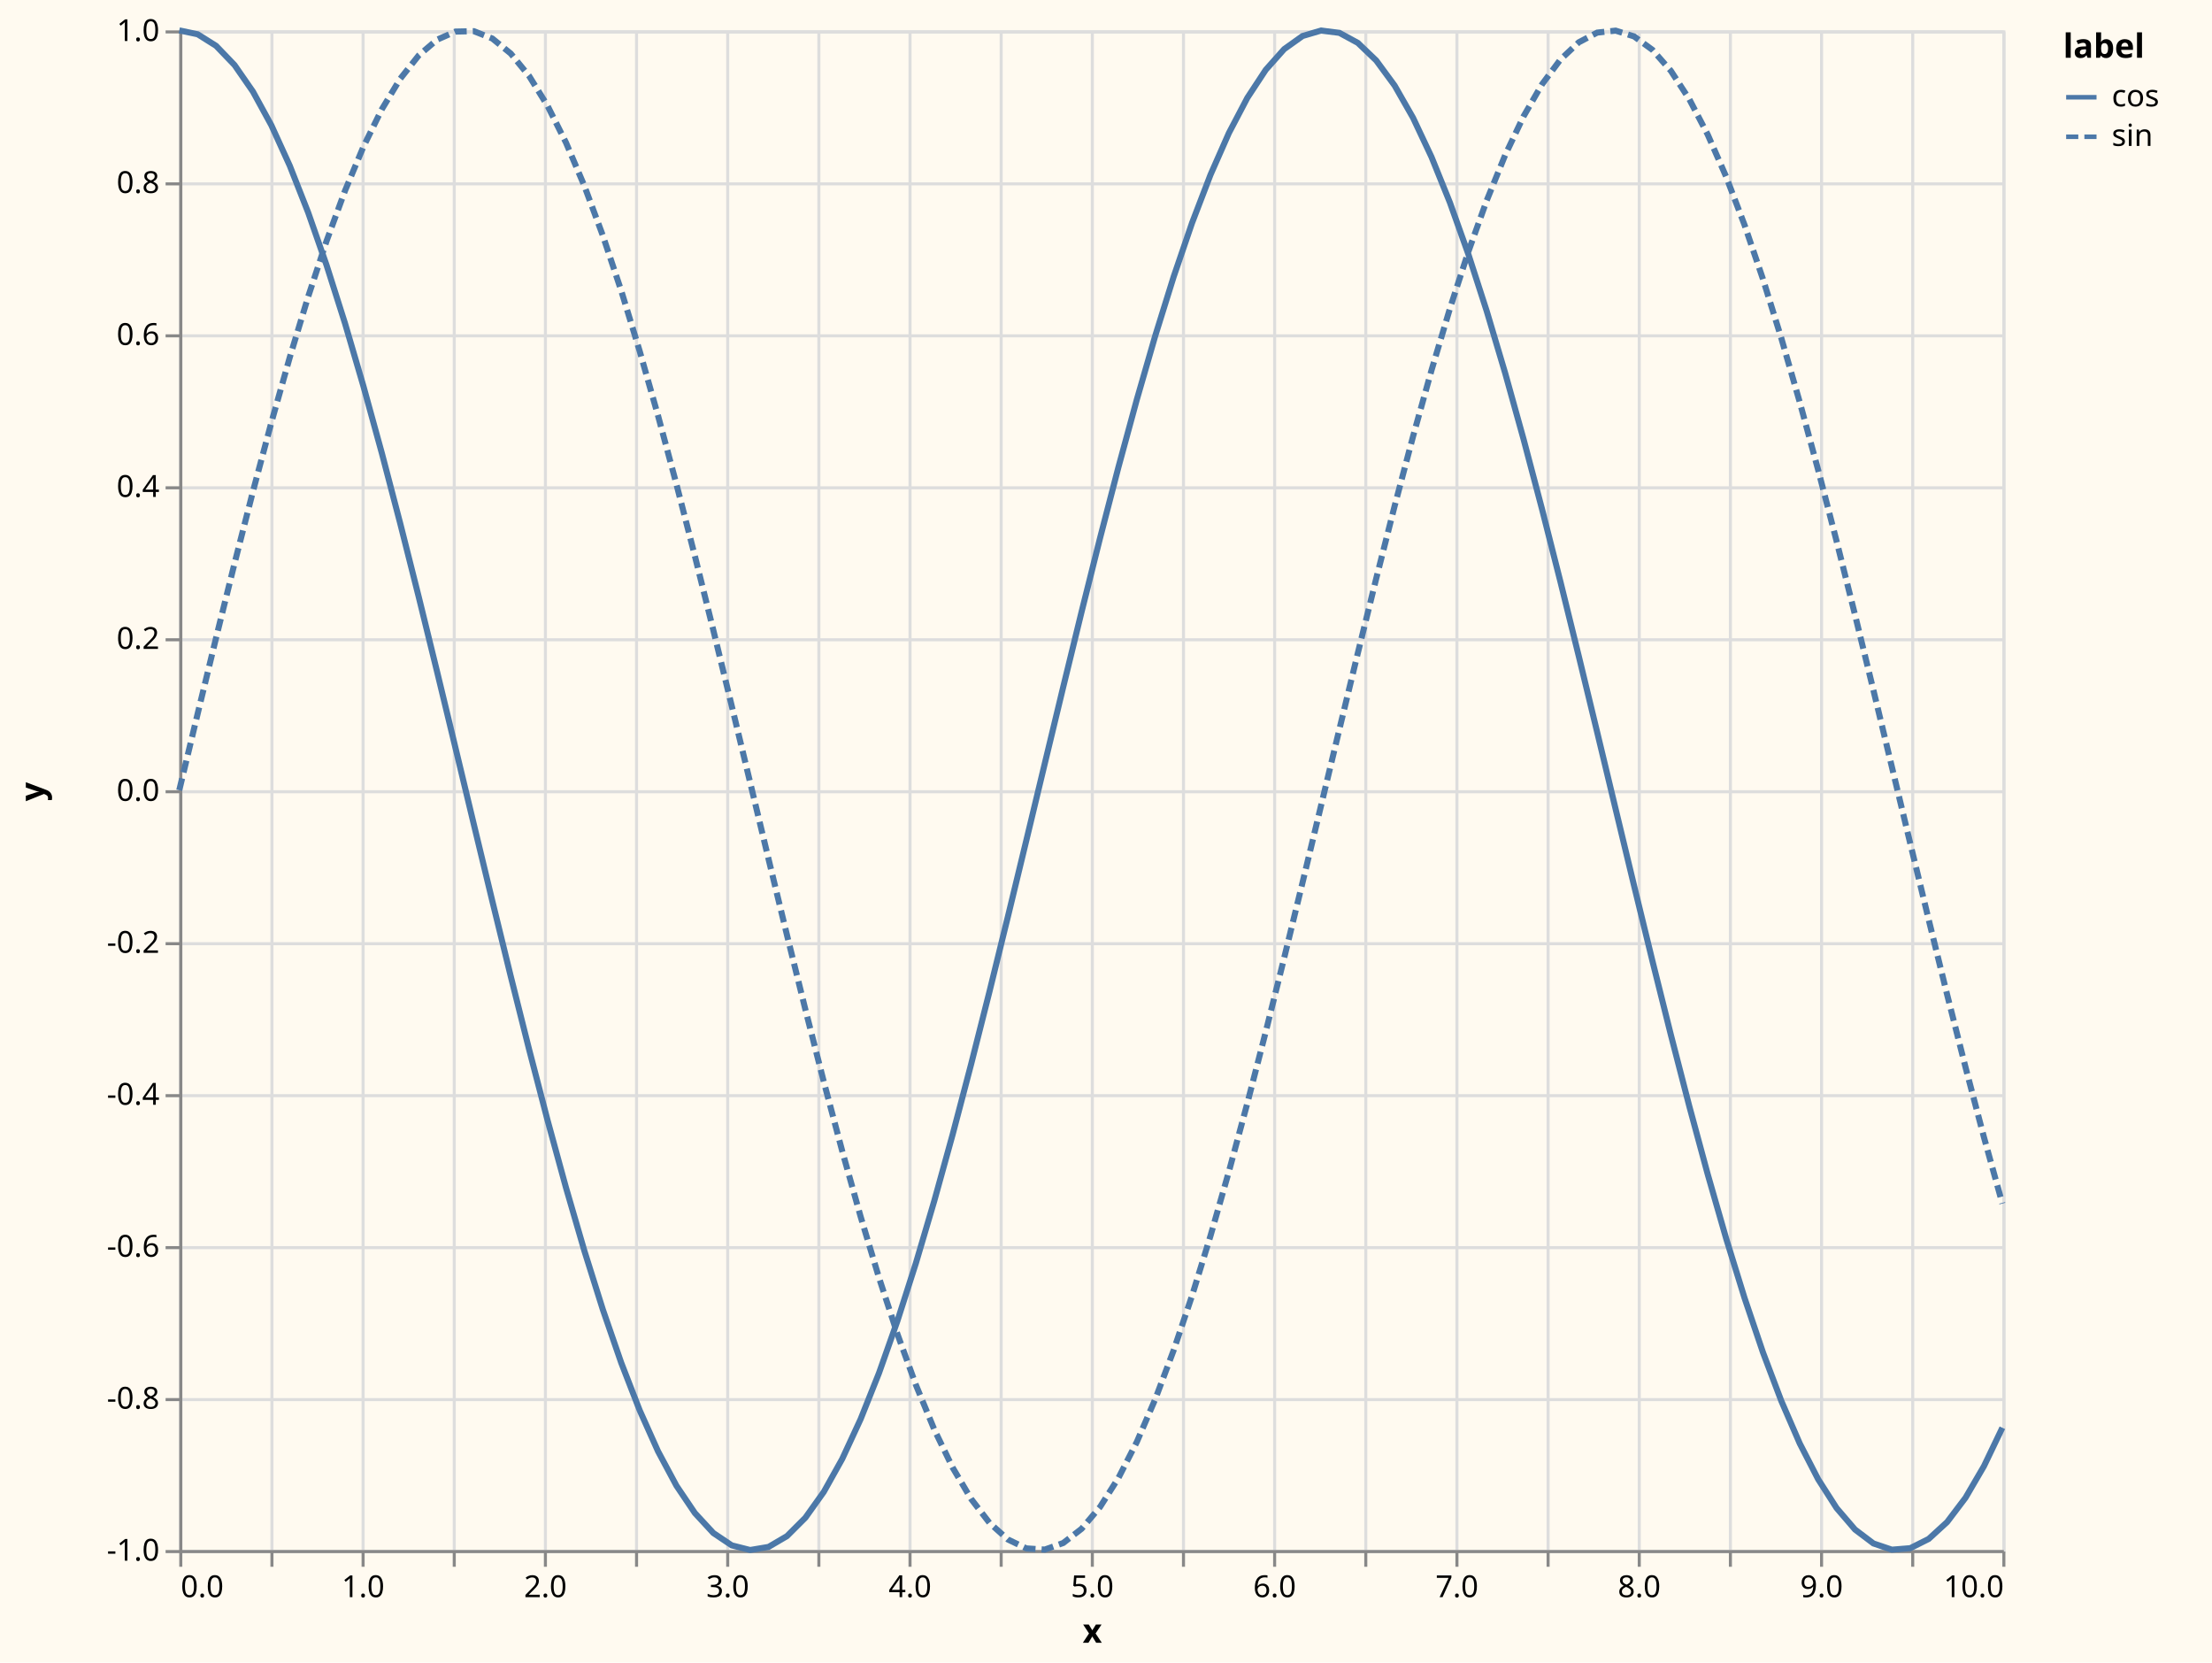
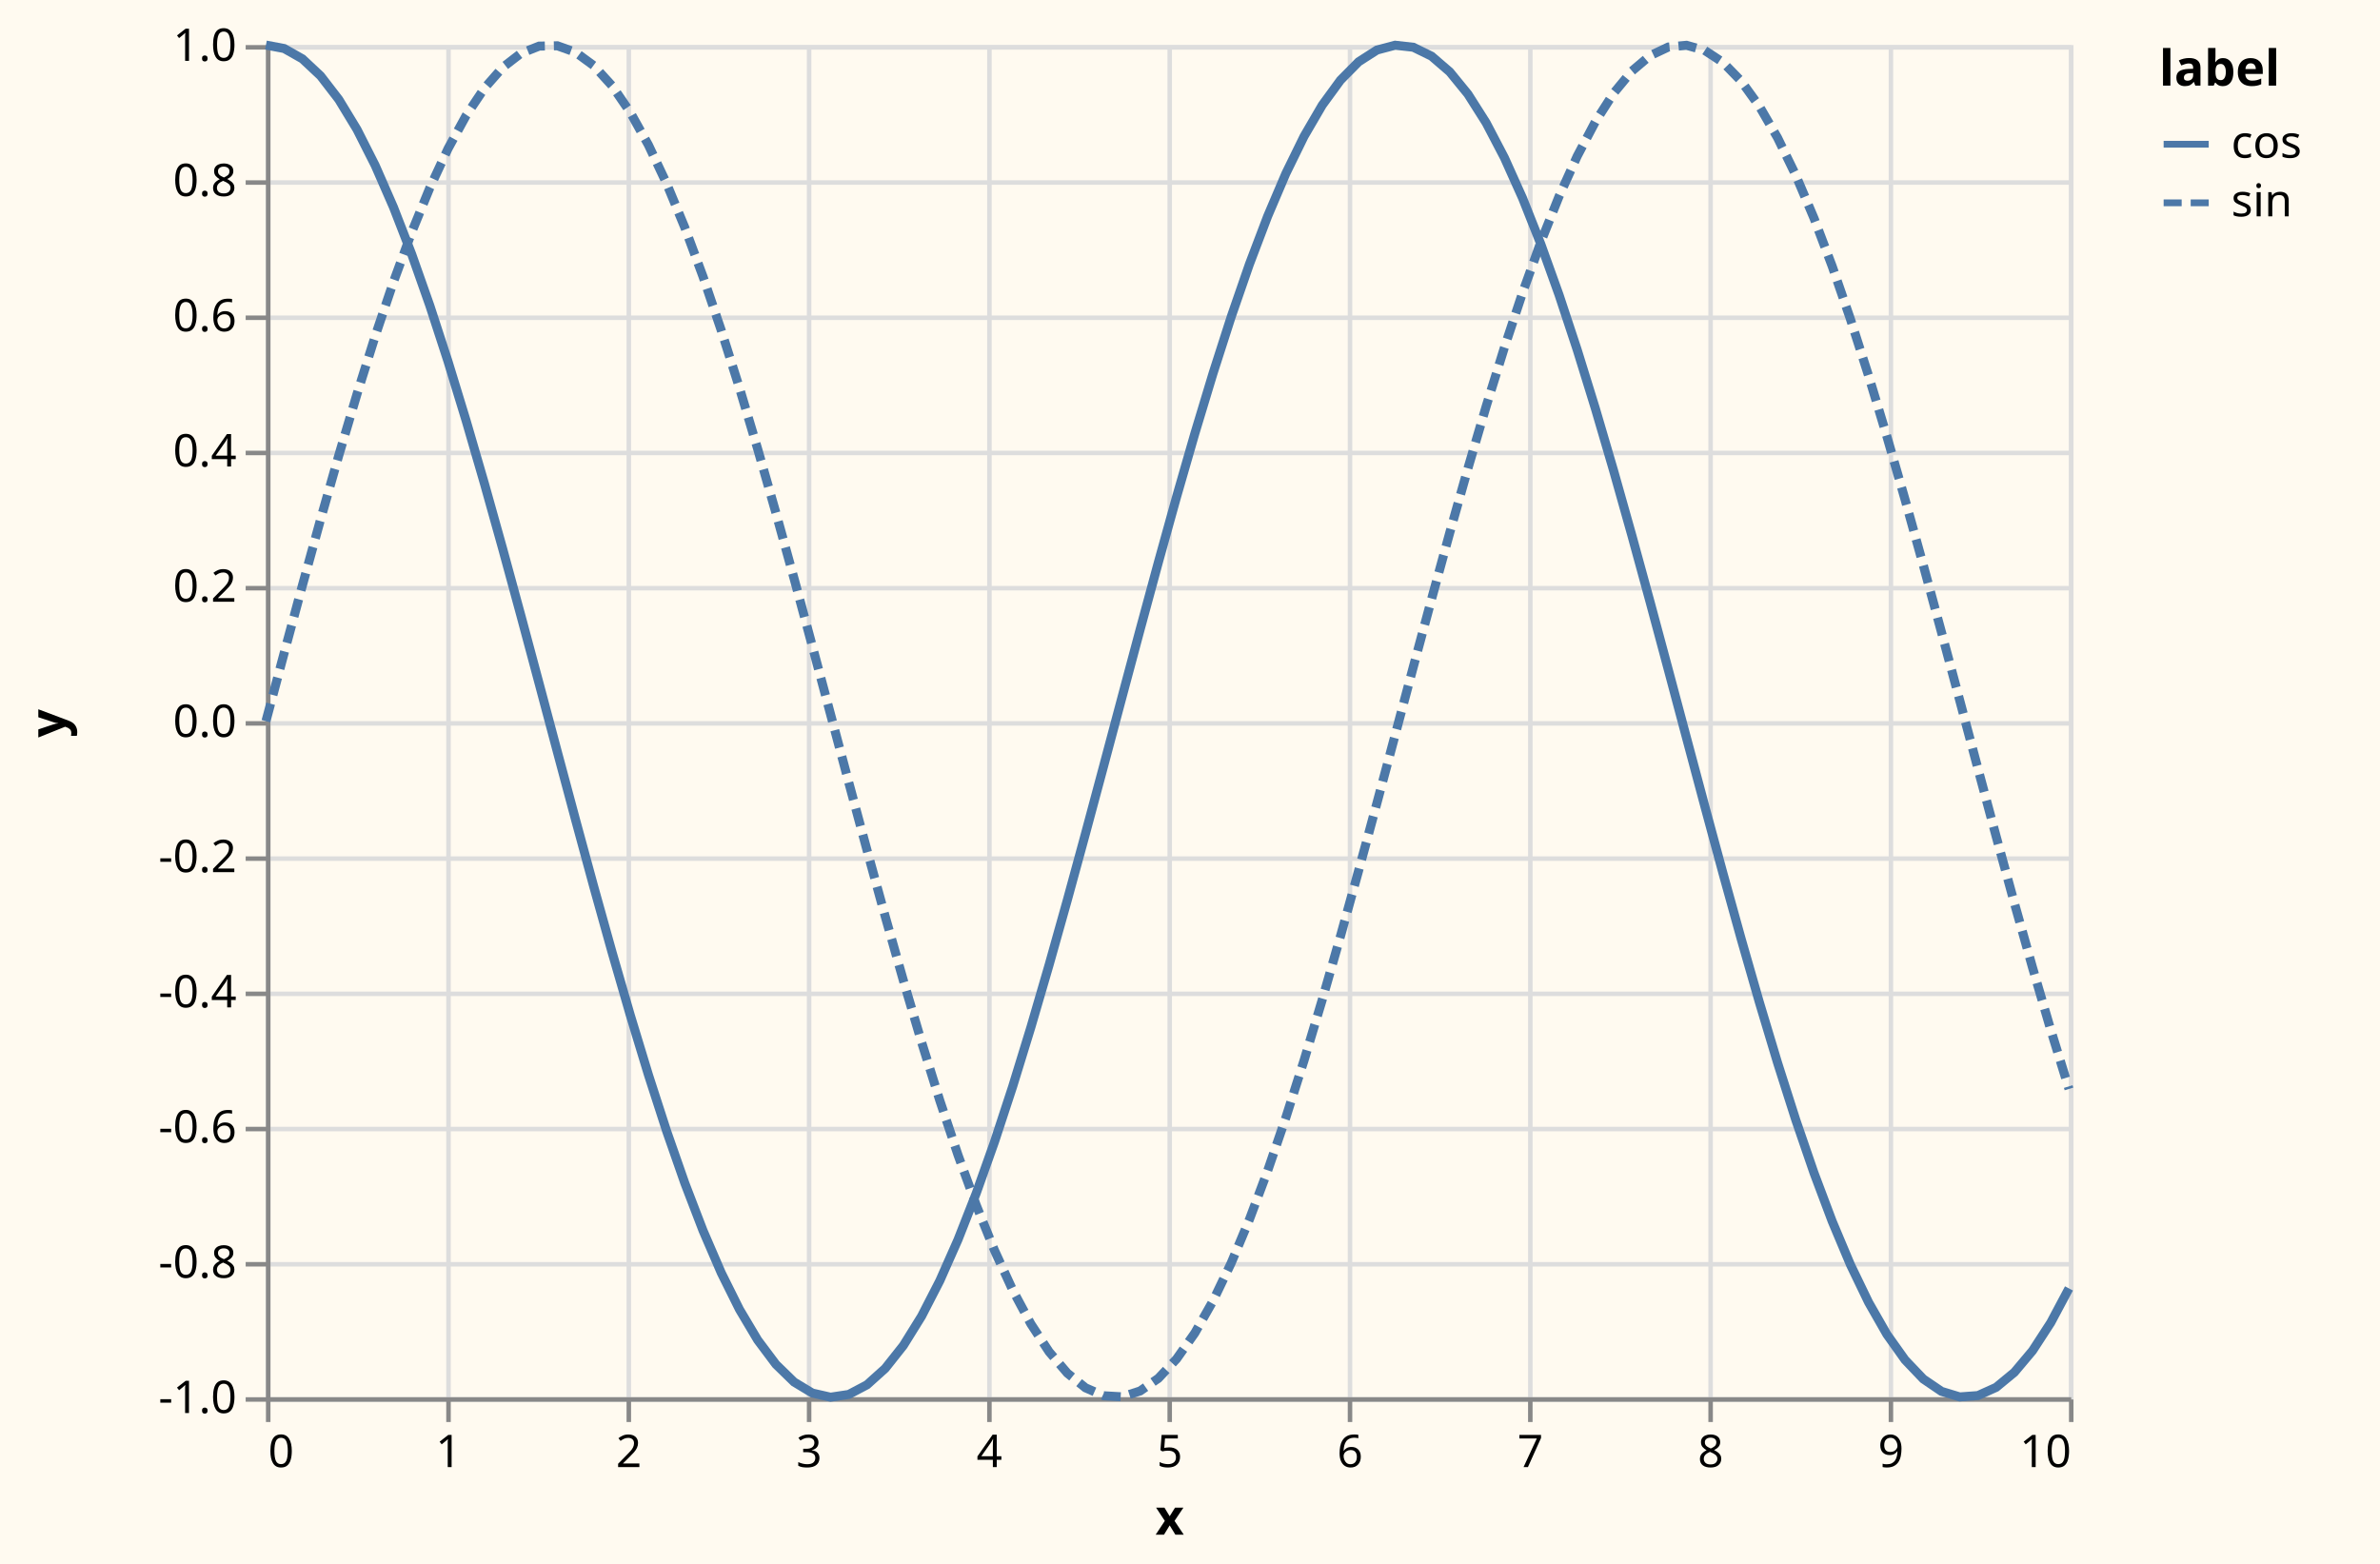
- <svg xmlns="http://www.w3.org/2000/svg" class="marks" width="728" height="547" viewBox="0 0 728 547" version="1.1">
-   <rect width="728" height="547" style="fill: floralwhite;" />
+ <svg xmlns="http://www.w3.org/2000/svg" class="marks" width="528" height="347" viewBox="0 0 528 347" version="1.1">
+   <rect width="528" height="347" style="fill: floralwhite;" />
  <g transform="translate(59,10)">
    <g class="mark-group role-frame root">
      <g transform="translate(0,0)">
-         <path class="background" d="M0.5,0.5h600v500h-600Z" style="fill: none; stroke: #ddd;" />
+         <path class="background" d="M0.5,0.5h400v300h-400Z" style="fill: none; stroke: #ddd;" />
        <g>
          <g class="mark-group role-axis">
-             <g transform="translate(0.5,500.5)">
+             <g transform="translate(0.5,300.5)">
              <path class="background" d="M0,0h0v0h0Z" style="pointer-events: none; fill: none;" />
              <g>
                <g class="mark-rule role-axis-grid" style="pointer-events: none;">
-                   <line transform="translate(0,-500)" x2="0" y2="500" style="fill: none; stroke: #ddd; stroke-width: 1; opacity: 1;" />
-                   <line transform="translate(30,-500)" x2="0" y2="500" style="fill: none; stroke: #ddd; stroke-width: 1; opacity: 1;" />
-                   <line transform="translate(60,-500)" x2="0" y2="500" style="fill: none; stroke: #ddd; stroke-width: 1; opacity: 1;" />
-                   <line transform="translate(90,-500)" x2="0" y2="500" style="fill: none; stroke: #ddd; stroke-width: 1; opacity: 1;" />
-                   <line transform="translate(120,-500)" x2="0" y2="500" style="fill: none; stroke: #ddd; stroke-width: 1; opacity: 1;" />
-                   <line transform="translate(150,-500)" x2="0" y2="500" style="fill: none; stroke: #ddd; stroke-width: 1; opacity: 1;" />
-                   <line transform="translate(180,-500)" x2="0" y2="500" style="fill: none; stroke: #ddd; stroke-width: 1; opacity: 1;" />
-                   <line transform="translate(210,-500)" x2="0" y2="500" style="fill: none; stroke: #ddd; stroke-width: 1; opacity: 1;" />
-                   <line transform="translate(240,-500)" x2="0" y2="500" style="fill: none; stroke: #ddd; stroke-width: 1; opacity: 1;" />
-                   <line transform="translate(270,-500)" x2="0" y2="500" style="fill: none; stroke: #ddd; stroke-width: 1; opacity: 1;" />
-                   <line transform="translate(300,-500)" x2="0" y2="500" style="fill: none; stroke: #ddd; stroke-width: 1; opacity: 1;" />
-                   <line transform="translate(330,-500)" x2="0" y2="500" style="fill: none; stroke: #ddd; stroke-width: 1; opacity: 1;" />
-                   <line transform="translate(360,-500)" x2="0" y2="500" style="fill: none; stroke: #ddd; stroke-width: 1; opacity: 1;" />
-                   <line transform="translate(390,-500)" x2="0" y2="500" style="fill: none; stroke: #ddd; stroke-width: 1; opacity: 1;" />
-                   <line transform="translate(420,-500)" x2="0" y2="500" style="fill: none; stroke: #ddd; stroke-width: 1; opacity: 1;" />
-                   <line transform="translate(450,-500)" x2="0" y2="500" style="fill: none; stroke: #ddd; stroke-width: 1; opacity: 1;" />
-                   <line transform="translate(480,-500)" x2="0" y2="500" style="fill: none; stroke: #ddd; stroke-width: 1; opacity: 1;" />
-                   <line transform="translate(510,-500)" x2="0" y2="500" style="fill: none; stroke: #ddd; stroke-width: 1; opacity: 1;" />
-                   <line transform="translate(540,-500)" x2="0" y2="500" style="fill: none; stroke: #ddd; stroke-width: 1; opacity: 1;" />
-                   <line transform="translate(570,-500)" x2="0" y2="500" style="fill: none; stroke: #ddd; stroke-width: 1; opacity: 1;" />
-                   <line transform="translate(600,-500)" x2="0" y2="500" style="fill: none; stroke: #ddd; stroke-width: 1; opacity: 1;" />
+                   <line transform="translate(0,-300)" x2="0" y2="300" style="fill: none; stroke: #ddd; stroke-width: 1; opacity: 1;" />
+                   <line transform="translate(40,-300)" x2="0" y2="300" style="fill: none; stroke: #ddd; stroke-width: 1; opacity: 1;" />
+                   <line transform="translate(80,-300)" x2="0" y2="300" style="fill: none; stroke: #ddd; stroke-width: 1; opacity: 1;" />
+                   <line transform="translate(120,-300)" x2="0" y2="300" style="fill: none; stroke: #ddd; stroke-width: 1; opacity: 1;" />
+                   <line transform="translate(160,-300)" x2="0" y2="300" style="fill: none; stroke: #ddd; stroke-width: 1; opacity: 1;" />
+                   <line transform="translate(200,-300)" x2="0" y2="300" style="fill: none; stroke: #ddd; stroke-width: 1; opacity: 1;" />
+                   <line transform="translate(240,-300)" x2="0" y2="300" style="fill: none; stroke: #ddd; stroke-width: 1; opacity: 1;" />
+                   <line transform="translate(280,-300)" x2="0" y2="300" style="fill: none; stroke: #ddd; stroke-width: 1; opacity: 1;" />
+                   <line transform="translate(320,-300)" x2="0" y2="300" style="fill: none; stroke: #ddd; stroke-width: 1; opacity: 1;" />
+                   <line transform="translate(360,-300)" x2="0" y2="300" style="fill: none; stroke: #ddd; stroke-width: 1; opacity: 1;" />
+                   <line transform="translate(400,-300)" x2="0" y2="300" style="fill: none; stroke: #ddd; stroke-width: 1; opacity: 1;" />
                </g>
              </g>
              <path class="foreground" d="" style="pointer-events: none; display: none; fill: none;" />
            </g>
          </g>
          <g class="mark-group role-axis">
            <g transform="translate(0.5,0.5)">
              <path class="background" d="M0,0h0v0h0Z" style="pointer-events: none; fill: none;" />
              <g>
                <g class="mark-rule role-axis-grid" style="pointer-events: none;">
-                   <line transform="translate(0,500)" x2="600" y2="0" style="fill: none; stroke: #ddd; stroke-width: 1; opacity: 1;" />
-                   <line transform="translate(0,450)" x2="600" y2="0" style="fill: none; stroke: #ddd; stroke-width: 1; opacity: 1;" />
-                   <line transform="translate(0,400)" x2="600" y2="0" style="fill: none; stroke: #ddd; stroke-width: 1; opacity: 1;" />
-                   <line transform="translate(0,350)" x2="600" y2="0" style="fill: none; stroke: #ddd; stroke-width: 1; opacity: 1;" />
-                   <line transform="translate(0,300)" x2="600" y2="0" style="fill: none; stroke: #ddd; stroke-width: 1; opacity: 1;" />
-                   <line transform="translate(0,250)" x2="600" y2="0" style="fill: none; stroke: #ddd; stroke-width: 1; opacity: 1;" />
-                   <line transform="translate(0,200)" x2="600" y2="0" style="fill: none; stroke: #ddd; stroke-width: 1; opacity: 1;" />
-                   <line transform="translate(0,150)" x2="600" y2="0" style="fill: none; stroke: #ddd; stroke-width: 1; opacity: 1;" />
-                   <line transform="translate(0,100)" x2="600" y2="0" style="fill: none; stroke: #ddd; stroke-width: 1; opacity: 1;" />
-                   <line transform="translate(0,50)" x2="600" y2="0" style="fill: none; stroke: #ddd; stroke-width: 1; opacity: 1;" />
-                   <line transform="translate(0,0)" x2="600" y2="0" style="fill: none; stroke: #ddd; stroke-width: 1; opacity: 1;" />
-                 </g>
-               </g>
-               <path class="foreground" d="" style="pointer-events: none; display: none; fill: none;" />
-             </g>
-           </g>
-           <g class="mark-group role-axis">
-             <g transform="translate(0.5,500.5)">
+                   <line transform="translate(0,300)" x2="400" y2="0" style="fill: none; stroke: #ddd; stroke-width: 1; opacity: 1;" />
+                   <line transform="translate(0,270)" x2="400" y2="0" style="fill: none; stroke: #ddd; stroke-width: 1; opacity: 1;" />
+                   <line transform="translate(0,240)" x2="400" y2="0" style="fill: none; stroke: #ddd; stroke-width: 1; opacity: 1;" />
+                   <line transform="translate(0,210)" x2="400" y2="0" style="fill: none; stroke: #ddd; stroke-width: 1; opacity: 1;" />
+                   <line transform="translate(0,180)" x2="400" y2="0" style="fill: none; stroke: #ddd; stroke-width: 1; opacity: 1;" />
+                   <line transform="translate(0,150)" x2="400" y2="0" style="fill: none; stroke: #ddd; stroke-width: 1; opacity: 1;" />
+                   <line transform="translate(0,120)" x2="400" y2="0" style="fill: none; stroke: #ddd; stroke-width: 1; opacity: 1;" />
+                   <line transform="translate(0,90)" x2="400" y2="0" style="fill: none; stroke: #ddd; stroke-width: 1; opacity: 1;" />
+                   <line transform="translate(0,60)" x2="400" y2="0" style="fill: none; stroke: #ddd; stroke-width: 1; opacity: 1;" />
+                   <line transform="translate(0,30)" x2="400" y2="0" style="fill: none; stroke: #ddd; stroke-width: 1; opacity: 1;" />
+                   <line transform="translate(0,0)" x2="400" y2="0" style="fill: none; stroke: #ddd; stroke-width: 1; opacity: 1;" />
+                 </g>
+               </g>
+               <path class="foreground" d="" style="pointer-events: none; display: none; fill: none;" />
+             </g>
+           </g>
+           <g class="mark-group role-axis">
+             <g transform="translate(0.5,300.5)">
              <path class="background" d="M0,0h0v0h0Z" style="pointer-events: none; fill: none;" />
              <g>
                <g class="mark-rule role-axis-tick" style="pointer-events: none;">
                  <line transform="translate(0,0)" x2="0" y2="5" style="fill: none; stroke: #888; stroke-width: 1; opacity: 1;" />
-                   <line transform="translate(30,0)" x2="0" y2="5" style="fill: none; stroke: #888; stroke-width: 1; opacity: 1;" />
-                   <line transform="translate(60,0)" x2="0" y2="5" style="fill: none; stroke: #888; stroke-width: 1; opacity: 1;" />
-                   <line transform="translate(90,0)" x2="0" y2="5" style="fill: none; stroke: #888; stroke-width: 1; opacity: 1;" />
+                   <line transform="translate(40,0)" x2="0" y2="5" style="fill: none; stroke: #888; stroke-width: 1; opacity: 1;" />
+                   <line transform="translate(80,0)" x2="0" y2="5" style="fill: none; stroke: #888; stroke-width: 1; opacity: 1;" />
                  <line transform="translate(120,0)" x2="0" y2="5" style="fill: none; stroke: #888; stroke-width: 1; opacity: 1;" />
-                   <line transform="translate(150,0)" x2="0" y2="5" style="fill: none; stroke: #888; stroke-width: 1; opacity: 1;" />
-                   <line transform="translate(180,0)" x2="0" y2="5" style="fill: none; stroke: #888; stroke-width: 1; opacity: 1;" />
-                   <line transform="translate(210,0)" x2="0" y2="5" style="fill: none; stroke: #888; stroke-width: 1; opacity: 1;" />
+                   <line transform="translate(160,0)" x2="0" y2="5" style="fill: none; stroke: #888; stroke-width: 1; opacity: 1;" />
+                   <line transform="translate(200,0)" x2="0" y2="5" style="fill: none; stroke: #888; stroke-width: 1; opacity: 1;" />
                  <line transform="translate(240,0)" x2="0" y2="5" style="fill: none; stroke: #888; stroke-width: 1; opacity: 1;" />
-                   <line transform="translate(270,0)" x2="0" y2="5" style="fill: none; stroke: #888; stroke-width: 1; opacity: 1;" />
-                   <line transform="translate(300,0)" x2="0" y2="5" style="fill: none; stroke: #888; stroke-width: 1; opacity: 1;" />
-                   <line transform="translate(330,0)" x2="0" y2="5" style="fill: none; stroke: #888; stroke-width: 1; opacity: 1;" />
+                   <line transform="translate(280,0)" x2="0" y2="5" style="fill: none; stroke: #888; stroke-width: 1; opacity: 1;" />
+                   <line transform="translate(320,0)" x2="0" y2="5" style="fill: none; stroke: #888; stroke-width: 1; opacity: 1;" />
                  <line transform="translate(360,0)" x2="0" y2="5" style="fill: none; stroke: #888; stroke-width: 1; opacity: 1;" />
-                   <line transform="translate(390,0)" x2="0" y2="5" style="fill: none; stroke: #888; stroke-width: 1; opacity: 1;" />
-                   <line transform="translate(420,0)" x2="0" y2="5" style="fill: none; stroke: #888; stroke-width: 1; opacity: 1;" />
-                   <line transform="translate(450,0)" x2="0" y2="5" style="fill: none; stroke: #888; stroke-width: 1; opacity: 1;" />
-                   <line transform="translate(480,0)" x2="0" y2="5" style="fill: none; stroke: #888; stroke-width: 1; opacity: 1;" />
-                   <line transform="translate(510,0)" x2="0" y2="5" style="fill: none; stroke: #888; stroke-width: 1; opacity: 1;" />
-                   <line transform="translate(540,0)" x2="0" y2="5" style="fill: none; stroke: #888; stroke-width: 1; opacity: 1;" />
-                   <line transform="translate(570,0)" x2="0" y2="5" style="fill: none; stroke: #888; stroke-width: 1; opacity: 1;" />
-                   <line transform="translate(600,0)" x2="0" y2="5" style="fill: none; stroke: #888; stroke-width: 1; opacity: 1;" />
+                   <line transform="translate(400,0)" x2="0" y2="5" style="fill: none; stroke: #888; stroke-width: 1; opacity: 1;" />
                </g>
                <g class="mark-text role-axis-label" style="pointer-events: none;">
-                   <text text-anchor="start" transform="translate(0,15)" style="font-family: sans-serif; font-size: 10px; fill: #000; opacity: 1;">0.0</text>
-                   <text text-anchor="middle" transform="translate(30,15)" style="font-family: sans-serif; font-size: 10px; fill: #000; opacity: 0;">0.5</text>
-                   <text text-anchor="middle" transform="translate(60,15)" style="font-family: sans-serif; font-size: 10px; fill: #000; opacity: 1;">1.0</text>
-                   <text text-anchor="middle" transform="translate(90,15)" style="font-family: sans-serif; font-size: 10px; fill: #000; opacity: 0;">1.5</text>
-                   <text text-anchor="middle" transform="translate(120,15)" style="font-family: sans-serif; font-size: 10px; fill: #000; opacity: 1;">2.0</text>
-                   <text text-anchor="middle" transform="translate(150,15)" style="font-family: sans-serif; font-size: 10px; fill: #000; opacity: 0;">2.5</text>
-                   <text text-anchor="middle" transform="translate(180,15)" style="font-family: sans-serif; font-size: 10px; fill: #000; opacity: 1;">3.0</text>
-                   <text text-anchor="middle" transform="translate(210,15)" style="font-family: sans-serif; font-size: 10px; fill: #000; opacity: 0;">3.5</text>
-                   <text text-anchor="middle" transform="translate(240,15)" style="font-family: sans-serif; font-size: 10px; fill: #000; opacity: 1;">4.0</text>
-                   <text text-anchor="middle" transform="translate(270,15)" style="font-family: sans-serif; font-size: 10px; fill: #000; opacity: 0;">4.5</text>
-                   <text text-anchor="middle" transform="translate(300,15)" style="font-family: sans-serif; font-size: 10px; fill: #000; opacity: 1;">5.0</text>
-                   <text text-anchor="middle" transform="translate(330,15)" style="font-family: sans-serif; font-size: 10px; fill: #000; opacity: 0;">5.5</text>
-                   <text text-anchor="middle" transform="translate(360,15)" style="font-family: sans-serif; font-size: 10px; fill: #000; opacity: 1;">6.0</text>
-                   <text text-anchor="middle" transform="translate(390,15)" style="font-family: sans-serif; font-size: 10px; fill: #000; opacity: 0;">6.5</text>
-                   <text text-anchor="middle" transform="translate(420,15)" style="font-family: sans-serif; font-size: 10px; fill: #000; opacity: 1;">7.0</text>
-                   <text text-anchor="middle" transform="translate(450,15)" style="font-family: sans-serif; font-size: 10px; fill: #000; opacity: 0;">7.5</text>
-                   <text text-anchor="middle" transform="translate(480,15)" style="font-family: sans-serif; font-size: 10px; fill: #000; opacity: 1;">8.0</text>
-                   <text text-anchor="middle" transform="translate(510,15)" style="font-family: sans-serif; font-size: 10px; fill: #000; opacity: 0;">8.5</text>
-                   <text text-anchor="middle" transform="translate(540,15)" style="font-family: sans-serif; font-size: 10px; fill: #000; opacity: 1;">9.0</text>
-                   <text text-anchor="middle" transform="translate(570,15)" style="font-family: sans-serif; font-size: 10px; fill: #000; opacity: 0;">9.5</text>
-                   <text text-anchor="end" transform="translate(600,15)" style="font-family: sans-serif; font-size: 10px; fill: #000; opacity: 1;">10.0</text>
+                   <text text-anchor="start" transform="translate(0,15)" style="font-family: sans-serif; font-size: 10px; fill: #000; opacity: 1;">0</text>
+                   <text text-anchor="middle" transform="translate(40,15)" style="font-family: sans-serif; font-size: 10px; fill: #000; opacity: 1;">1</text>
+                   <text text-anchor="middle" transform="translate(80,15)" style="font-family: sans-serif; font-size: 10px; fill: #000; opacity: 1;">2</text>
+                   <text text-anchor="middle" transform="translate(120,15)" style="font-family: sans-serif; font-size: 10px; fill: #000; opacity: 1;">3</text>
+                   <text text-anchor="middle" transform="translate(160,15)" style="font-family: sans-serif; font-size: 10px; fill: #000; opacity: 1;">4</text>
+                   <text text-anchor="middle" transform="translate(200,15)" style="font-family: sans-serif; font-size: 10px; fill: #000; opacity: 1;">5</text>
+                   <text text-anchor="middle" transform="translate(240,15)" style="font-family: sans-serif; font-size: 10px; fill: #000; opacity: 1;">6</text>
+                   <text text-anchor="middle" transform="translate(280,15)" style="font-family: sans-serif; font-size: 10px; fill: #000; opacity: 1;">7</text>
+                   <text text-anchor="middle" transform="translate(320,15)" style="font-family: sans-serif; font-size: 10px; fill: #000; opacity: 1;">8</text>
+                   <text text-anchor="middle" transform="translate(360,15)" style="font-family: sans-serif; font-size: 10px; fill: #000; opacity: 1;">9</text>
+                   <text text-anchor="end" transform="translate(400,15)" style="font-family: sans-serif; font-size: 10px; fill: #000; opacity: 1;">10</text>
                </g>
                <g class="mark-rule role-axis-domain" style="pointer-events: none;">
-                   <line transform="translate(0,0)" x2="600" y2="0" style="fill: none; stroke: #888; stroke-width: 1; opacity: 1;" />
+                   <line transform="translate(0,0)" x2="400" y2="0" style="fill: none; stroke: #888; stroke-width: 1; opacity: 1;" />
                </g>
                <g class="mark-text role-axis-title" style="pointer-events: none;">
-                   <text text-anchor="middle" transform="translate(300,30)" style="font-family: sans-serif; font-size: 11px; font-weight: bold; fill: #000; opacity: 1;">x</text>
+                   <text text-anchor="middle" transform="translate(200,30)" style="font-family: sans-serif; font-size: 11px; font-weight: bold; fill: #000; opacity: 1;">x</text>
                </g>
              </g>
              <path class="foreground" d="" style="pointer-events: none; display: none; fill: none;" />
            </g>
          </g>
          <g class="mark-group role-axis">
            <g transform="translate(0.5,0.5)">
              <path class="background" d="M0,0h0v0h0Z" style="pointer-events: none; fill: none;" />
              <g>
                <g class="mark-rule role-axis-tick" style="pointer-events: none;">
-                   <line transform="translate(0,500)" x2="-5" y2="0" style="fill: none; stroke: #888; stroke-width: 1; opacity: 1;" />
-                   <line transform="translate(0,450)" x2="-5" y2="0" style="fill: none; stroke: #888; stroke-width: 1; opacity: 1;" />
-                   <line transform="translate(0,400)" x2="-5" y2="0" style="fill: none; stroke: #888; stroke-width: 1; opacity: 1;" />
-                   <line transform="translate(0,350)" x2="-5" y2="0" style="fill: none; stroke: #888; stroke-width: 1; opacity: 1;" />
                  <line transform="translate(0,300)" x2="-5" y2="0" style="fill: none; stroke: #888; stroke-width: 1; opacity: 1;" />
-                   <line transform="translate(0,250)" x2="-5" y2="0" style="fill: none; stroke: #888; stroke-width: 1; opacity: 1;" />
-                   <line transform="translate(0,200)" x2="-5" y2="0" style="fill: none; stroke: #888; stroke-width: 1; opacity: 1;" />
+                   <line transform="translate(0,270)" x2="-5" y2="0" style="fill: none; stroke: #888; stroke-width: 1; opacity: 1;" />
+                   <line transform="translate(0,240)" x2="-5" y2="0" style="fill: none; stroke: #888; stroke-width: 1; opacity: 1;" />
+                   <line transform="translate(0,210)" x2="-5" y2="0" style="fill: none; stroke: #888; stroke-width: 1; opacity: 1;" />
+                   <line transform="translate(0,180)" x2="-5" y2="0" style="fill: none; stroke: #888; stroke-width: 1; opacity: 1;" />
                  <line transform="translate(0,150)" x2="-5" y2="0" style="fill: none; stroke: #888; stroke-width: 1; opacity: 1;" />
-                   <line transform="translate(0,100)" x2="-5" y2="0" style="fill: none; stroke: #888; stroke-width: 1; opacity: 1;" />
-                   <line transform="translate(0,50)" x2="-5" y2="0" style="fill: none; stroke: #888; stroke-width: 1; opacity: 1;" />
+                   <line transform="translate(0,120)" x2="-5" y2="0" style="fill: none; stroke: #888; stroke-width: 1; opacity: 1;" />
+                   <line transform="translate(0,90)" x2="-5" y2="0" style="fill: none; stroke: #888; stroke-width: 1; opacity: 1;" />
+                   <line transform="translate(0,60)" x2="-5" y2="0" style="fill: none; stroke: #888; stroke-width: 1; opacity: 1;" />
+                   <line transform="translate(0,30)" x2="-5" y2="0" style="fill: none; stroke: #888; stroke-width: 1; opacity: 1;" />
                  <line transform="translate(0,0)" x2="-5" y2="0" style="fill: none; stroke: #888; stroke-width: 1; opacity: 1;" />
                </g>
                <g class="mark-text role-axis-label" style="pointer-events: none;">
-                   <text text-anchor="end" transform="translate(-7,503)" style="font-family: sans-serif; font-size: 10px; fill: #000; opacity: 1;">-1.0</text>
-                   <text text-anchor="end" transform="translate(-7,453)" style="font-family: sans-serif; font-size: 10px; fill: #000; opacity: 1;">-0.8</text>
-                   <text text-anchor="end" transform="translate(-7,403)" style="font-family: sans-serif; font-size: 10px; fill: #000; opacity: 1;">-0.6</text>
-                   <text text-anchor="end" transform="translate(-7,353)" style="font-family: sans-serif; font-size: 10px; fill: #000; opacity: 1;">-0.4</text>
-                   <text text-anchor="end" transform="translate(-7,303)" style="font-family: sans-serif; font-size: 10px; fill: #000; opacity: 1;">-0.2</text>
-                   <text text-anchor="end" transform="translate(-7,253)" style="font-family: sans-serif; font-size: 10px; fill: #000; opacity: 1;">0.0</text>
-                   <text text-anchor="end" transform="translate(-7,203)" style="font-family: sans-serif; font-size: 10px; fill: #000; opacity: 1;">0.2</text>
-                   <text text-anchor="end" transform="translate(-7,153)" style="font-family: sans-serif; font-size: 10px; fill: #000; opacity: 1;">0.4</text>
-                   <text text-anchor="end" transform="translate(-7,103)" style="font-family: sans-serif; font-size: 10px; fill: #000; opacity: 1;">0.6</text>
-                   <text text-anchor="end" transform="translate(-7,53)" style="font-family: sans-serif; font-size: 10px; fill: #000; opacity: 1;">0.8</text>
+                   <text text-anchor="end" transform="translate(-7,303)" style="font-family: sans-serif; font-size: 10px; fill: #000; opacity: 1;">-1.0</text>
+                   <text text-anchor="end" transform="translate(-7,273)" style="font-family: sans-serif; font-size: 10px; fill: #000; opacity: 1;">-0.8</text>
+                   <text text-anchor="end" transform="translate(-7,243)" style="font-family: sans-serif; font-size: 10px; fill: #000; opacity: 1;">-0.6</text>
+                   <text text-anchor="end" transform="translate(-7,213)" style="font-family: sans-serif; font-size: 10px; fill: #000; opacity: 1;">-0.4</text>
+                   <text text-anchor="end" transform="translate(-7,183)" style="font-family: sans-serif; font-size: 10px; fill: #000; opacity: 1;">-0.2</text>
+                   <text text-anchor="end" transform="translate(-7,153)" style="font-family: sans-serif; font-size: 10px; fill: #000; opacity: 1;">0.0</text>
+                   <text text-anchor="end" transform="translate(-7,123)" style="font-family: sans-serif; font-size: 10px; fill: #000; opacity: 1;">0.2</text>
+                   <text text-anchor="end" transform="translate(-7,93)" style="font-family: sans-serif; font-size: 10px; fill: #000; opacity: 1;">0.4</text>
+                   <text text-anchor="end" transform="translate(-7,63)" style="font-family: sans-serif; font-size: 10px; fill: #000; opacity: 1;">0.6</text>
+                   <text text-anchor="end" transform="translate(-7,33)" style="font-family: sans-serif; font-size: 10px; fill: #000; opacity: 1;">0.8</text>
                  <text text-anchor="end" transform="translate(-7,3)" style="font-family: sans-serif; font-size: 10px; fill: #000; opacity: 1;">1.0</text>
                </g>
                <g class="mark-rule role-axis-domain" style="pointer-events: none;">
-                   <line transform="translate(0,500)" x2="0" y2="-500" style="fill: none; stroke: #888; stroke-width: 1; opacity: 1;" />
+                   <line transform="translate(0,300)" x2="0" y2="-300" style="fill: none; stroke: #888; stroke-width: 1; opacity: 1;" />
                </g>
                <g class="mark-text role-axis-title" style="pointer-events: none;">
-                   <text text-anchor="middle" transform="translate(-43,250) rotate(-90) translate(0,-2)" style="font-family: sans-serif; font-size: 11px; font-weight: bold; fill: #000; opacity: 1;">y</text>
+                   <text text-anchor="middle" transform="translate(-43,150) rotate(-90) translate(0,-2)" style="font-family: sans-serif; font-size: 11px; font-weight: bold; fill: #000; opacity: 1;">y</text>
                </g>
              </g>
              <path class="foreground" d="" style="pointer-events: none; display: none; fill: none;" />
            </g>
          </g>
          <g class="mark-group role-scope pathgroup">
            <g transform="translate(0,0)">
-               <path class="background" d="M0,0h600v500h-600Z" style="fill: none;" />
+               <path class="background" d="M0,0h400v300h-400Z" style="fill: none;" />
              <g>
                <g class="mark-line role-mark marks">
-                   <path d="M0,250L6.061,224.79L12.121,199.838L18.182,175.397L24.242,151.716L30.303,129.037L36.364,107.591L42.424,87.598L48.485,69.259L54.545,52.764L60.606,38.279L66.667,25.952L72.727,15.909L78.788,8.253L84.848,3.061L90.909,0.387L96.97,0.257L103.03,2.673L109.091,7.611L115.152,15.02L121.212,24.824L127.273,36.923L133.333,51.195L139.394,67.493L145.455,85.652L151.515,105.487L157.576,126.794L163.636,149.358L169.697,172.948L175.758,197.323L181.818,222.235L187.879,247.43L193.939,272.652L200,297.642L206.061,322.147L212.121,345.916L218.182,368.708L224.242,390.289L230.303,410.44L236.364,428.956L242.424,445.647L248.485,460.344L254.545,472.896L260.606,483.176L266.667,491.079L272.727,496.525L278.788,499.457L284.848,499.846L290.909,497.688L296.97,493.005L303.03,485.845L309.091,476.281L315.152,464.41L321.212,450.353L327.273,434.253L333.333,416.275L339.394,396.602L345.455,375.435L351.515,352.989L357.576,329.493L363.636,305.186L369.697,280.317L375.758,255.139L381.818,229.909L387.879,204.883L393.939,180.318L400,156.462L406.061,133.56L412.121,111.846L418.182,91.539L424.242,72.848L430.303,55.963L436.364,41.056L442.424,28.279L448.485,17.763L454.545,9.614L460.606,3.915L466.667,0.726L472.727,0.077L478.788,1.976L484.848,6.404L490.909,13.315L496.97,22.639L503.03,34.28L509.091,48.121L515.152,64.02L521.212,81.814L527.273,101.324L533.333,122.349L539.394,144.675L545.455,168.075L551.515,192.31L557.576,217.133L563.636,242.292L569.697,267.528L575.758,292.587L581.818,317.211L587.879,341.15L593.939,364.159L600,386.005" style="fill: none; stroke: #4c78a8; stroke-width: 2; stroke-dasharray: 4,2;" />
+                   <path d="M0,150L4.04,134.874L8.081,119.903L12.121,105.238L16.162,91.03L20.202,77.422L24.242,64.555L28.283,52.559L32.323,41.556L36.364,31.658L40.404,22.967L44.444,15.571L48.485,9.546L52.525,4.952L56.566,1.837L60.606,0.232L64.646,0.154L68.687,1.604L72.727,4.567L76.768,9.012L80.808,14.894L84.848,22.154L88.889,30.717L92.929,40.496L96.97,51.391L101.01,63.292L105.051,76.077L109.091,89.615L113.131,103.769L117.172,118.394L121.212,133.341L125.253,148.458L129.293,163.591L133.333,178.585L137.374,193.288L141.414,207.55L145.455,221.225L149.495,234.173L153.535,246.264L157.576,257.373L161.616,267.388L165.657,276.206L169.697,283.738L173.737,289.906L177.778,294.648L181.818,297.915L185.859,299.674L189.899,299.908L193.939,298.613L197.98,295.803L202.02,291.507L206.061,285.769L210.101,278.646L214.141,270.212L218.182,260.552L222.222,249.765L226.263,237.961L230.303,225.261L234.343,211.793L238.384,197.696L242.424,183.112L246.465,168.19L250.505,153.084L254.545,137.945L258.586,122.93L262.626,108.191L266.667,93.877L270.707,80.136L274.747,67.107L278.788,54.924L282.828,43.709L286.869,33.578L290.909,24.634L294.949,16.968L298.99,10.658L303.03,5.768L307.071,2.349L311.111,0.435L315.152,0.046L319.192,1.186L323.232,3.842L327.273,7.989L331.313,13.583L335.354,20.568L339.394,28.873L343.434,38.412L347.475,49.089L351.515,60.794L355.556,73.409L359.596,86.805L363.636,100.845L367.677,115.386L371.717,130.28L375.758,145.375L379.798,160.517L383.838,175.552L387.879,190.326L391.919,204.69L395.96,218.496L400,231.603" style="fill: none; stroke: #4c78a8; stroke-width: 2; stroke-dasharray: 4,2;" />
                </g>
              </g>
              <path class="foreground" d="" style="display: none; fill: none;" />
            </g>
            <g transform="translate(0,0)">
-               <path class="background" d="M0,0h600v500h-600Z" style="fill: none;" />
+               <path class="background" d="M0,0h400v300h-400Z" style="fill: none;" />
              <g>
                <g class="mark-line role-mark marks">
-                   <path d="M0,0L6.061,1.274L12.121,5.084L18.182,11.391L24.242,20.13L30.303,31.212L36.364,44.525L42.424,59.933L48.485,77.278L54.545,96.384L60.606,117.056L66.667,139.083L72.727,162.242L78.788,186.294L84.848,210.996L90.909,236.096L96.97,261.337L103.03,286.463L109.091,311.217L115.152,335.348L121.212,358.608L127.273,380.76L133.333,401.58L139.394,420.855L145.455,438.388L151.515,454L157.576,467.533L163.636,478.848L169.697,487.83L175.758,494.387L181.818,498.453L187.879,499.987L193.939,498.972L200,495.419L206.061,489.363L212.121,480.868L218.182,470.019L224.242,456.928L230.303,441.726L236.364,424.571L242.424,405.635L248.485,385.113L254.545,363.214L260.606,340.16L266.667,316.187L272.727,291.54L278.788,266.469L284.848,241.23L290.909,216.081L296.97,191.277L303.03,167.072L309.091,143.713L315.152,121.437L321.212,100.471L327.273,81.03L333.333,63.312L339.394,47.496L345.455,33.745L351.515,22.199L357.576,12.975L363.636,6.167L369.697,1.845L375.758,0.053L381.818,0.809L387.879,4.105L393.939,9.908L400,18.158L406.061,28.772L412.121,41.641L418.182,56.635L424.242,73.599L430.303,92.362L436.364,112.732L442.424,134.501L448.485,157.448L454.545,181.338L460.606,205.928L466.667,230.967L472.727,256.201L478.788,281.371L484.848,306.222L490.909,330.499L496.97,353.956L503.03,376.352L509.091,397.461L515.152,417.067L521.212,434.969L527.273,450.986L533.333,464.954L539.394,476.73L545.455,486.195L551.515,493.253L557.576,497.83L563.636,499.881L569.697,499.385L575.758,496.346L581.818,490.796L587.879,482.791L593.939,472.413L600,459.768" style="fill: none; stroke: #4c78a8; stroke-width: 2; stroke-dasharray: 1,0;" />
+                   <path d="M0,0L4.04,0.765L8.081,3.051L12.121,6.835L16.162,12.078L20.202,18.727L24.242,26.715L28.283,35.96L32.323,46.367L36.364,57.831L40.404,70.234L44.444,83.45L48.485,97.345L52.525,111.776L56.566,126.598L60.606,141.658L64.646,156.802L68.687,171.878L72.727,186.73L76.768,201.209L80.808,215.165L84.848,228.456L88.889,240.948L92.929,252.513L96.97,263.033L101.01,272.4L105.051,280.52L109.091,287.309L113.131,292.698L117.172,296.632L121.212,299.072L125.253,299.992L129.293,299.383L133.333,297.251L137.374,293.618L141.414,288.521L145.455,282.012L149.495,274.157L153.535,265.036L157.576,254.742L161.616,243.381L165.657,231.068L169.697,217.928L173.737,204.096L177.778,189.712L181.818,174.924L185.859,159.881L189.899,144.738L193.939,129.649L197.98,114.766L202.02,100.243L206.061,86.228L210.101,72.862L214.141,60.283L218.182,48.618L222.222,37.987L226.263,28.498L230.303,20.247L234.343,13.319L238.384,7.785L242.424,3.7L246.465,1.107L250.505,0.032L254.545,0.485L258.586,2.463L262.626,5.945L266.667,10.895L270.707,17.263L274.747,24.985L278.788,33.981L282.828,44.159L286.869,55.417L290.909,67.639L294.949,80.701L298.99,94.469L303.03,108.803L307.071,123.557L311.111,138.58L315.152,153.721L319.192,168.823L323.232,183.733L327.273,198.299L331.313,212.373L335.354,225.811L339.394,238.477L343.434,250.24L347.475,260.982L351.515,270.592L355.556,278.972L359.596,286.038L363.636,291.717L367.677,295.952L371.717,298.698L375.758,299.929L379.798,299.631L383.838,297.808L387.879,294.478L391.919,289.675L395.96,283.448L400,275.861" style="fill: none; stroke: #4c78a8; stroke-width: 2; stroke-dasharray: 1,0;" />
                </g>
              </g>
              <path class="foreground" d="" style="display: none; fill: none;" />
            </g>
          </g>
          <g class="mark-group role-legend">
-             <g transform="translate(620,0)">
+             <g transform="translate(420,0)">
              <path class="background" d="M0,0h44v40h-44Z" style="pointer-events: none; fill: none;" />
              <g>
                <g class="mark-group role-legend-entry">
                  <g transform="translate(0,16)">
                    <path class="background" d="M0,0h0v0h0Z" style="pointer-events: none; fill: none;" />
                    <g>
                      <g class="mark-group role-scope">
                        <g transform="translate(0,0)">
                          <path class="background" d="M0,0h40v11h-40Z" style="pointer-events: none; fill: none; opacity: 1;" />
                          <g>
                            <g class="mark-symbol role-legend-symbol" style="pointer-events: none;">
                              <path transform="translate(6,6)" d="M-5,0L5,0" style="fill: none; stroke: #4c78a8; stroke-width: 1.5; stroke-dasharray: 1,0; opacity: 1;" />
                            </g>
                            <g class="mark-text role-legend-label" style="pointer-events: none;">
                              <text text-anchor="start" transform="translate(16,9)" style="font-family: sans-serif; font-size: 10px; fill: #000; opacity: 1;">cos</text>
                            </g>
                          </g>
                          <path class="foreground" d="" style="pointer-events: none; display: none; fill: none;" />
                        </g>
                        <g transform="translate(0,13)">
                          <path class="background" d="M0,0h40v11h-40Z" style="pointer-events: none; fill: none; opacity: 1;" />
                          <g>
                            <g class="mark-symbol role-legend-symbol" style="pointer-events: none;">
                              <path transform="translate(6,6)" d="M-5,0L5,0" style="fill: none; stroke: #4c78a8; stroke-width: 1.5; stroke-dasharray: 4,2; opacity: 1;" />
                            </g>
                            <g class="mark-text role-legend-label" style="pointer-events: none;">
                              <text text-anchor="start" transform="translate(16,9)" style="font-family: sans-serif; font-size: 10px; fill: #000; opacity: 1;">sin</text>
                            </g>
                          </g>
                          <path class="foreground" d="" style="pointer-events: none; display: none; fill: none;" />
                        </g>
                      </g>
                    </g>
                    <path class="foreground" d="" style="pointer-events: none; display: none; fill: none;" />
                  </g>
                </g>
                <g class="mark-text role-legend-title" style="pointer-events: none;">
                  <text text-anchor="start" transform="translate(0,9)" style="font-family: sans-serif; font-size: 11px; font-weight: bold; fill: #000; opacity: 1;">label</text>
                </g>
              </g>
              <path class="foreground" d="" style="pointer-events: none; display: none; fill: none;" />
            </g>
          </g>
        </g>
        <path class="foreground" d="" style="display: none; fill: none;" />
      </g>
    </g>
  </g>
</svg>
